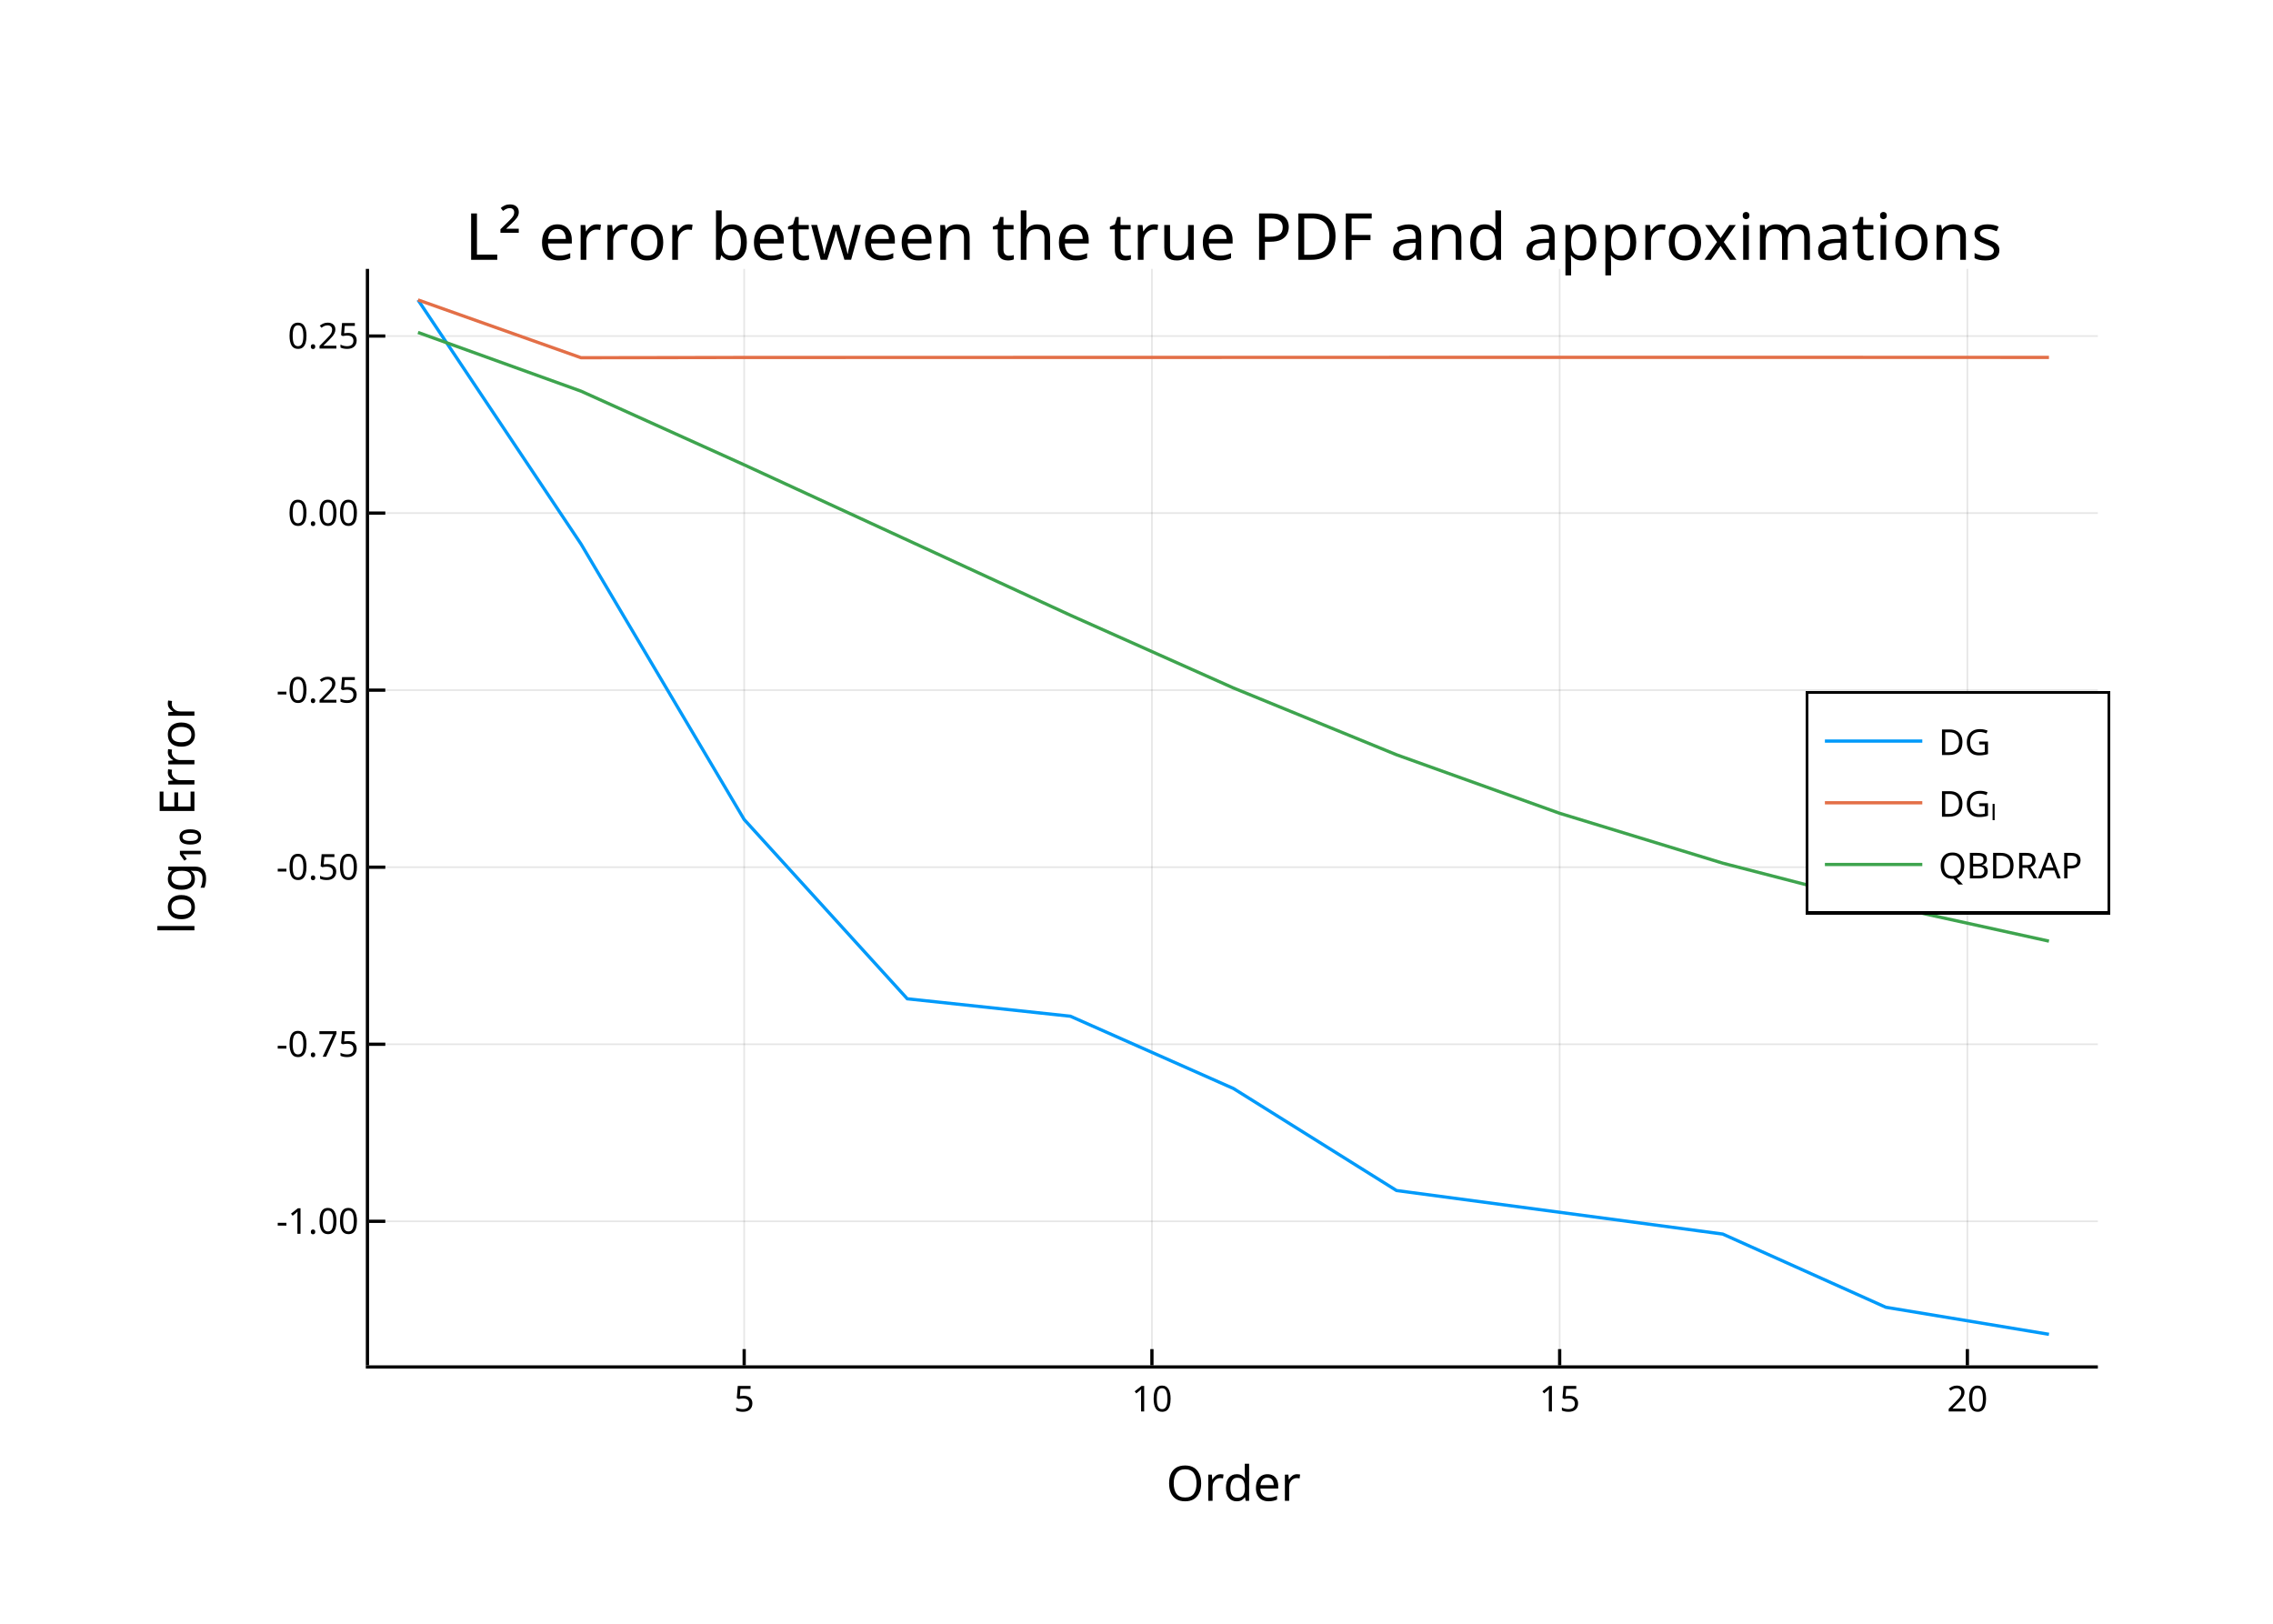
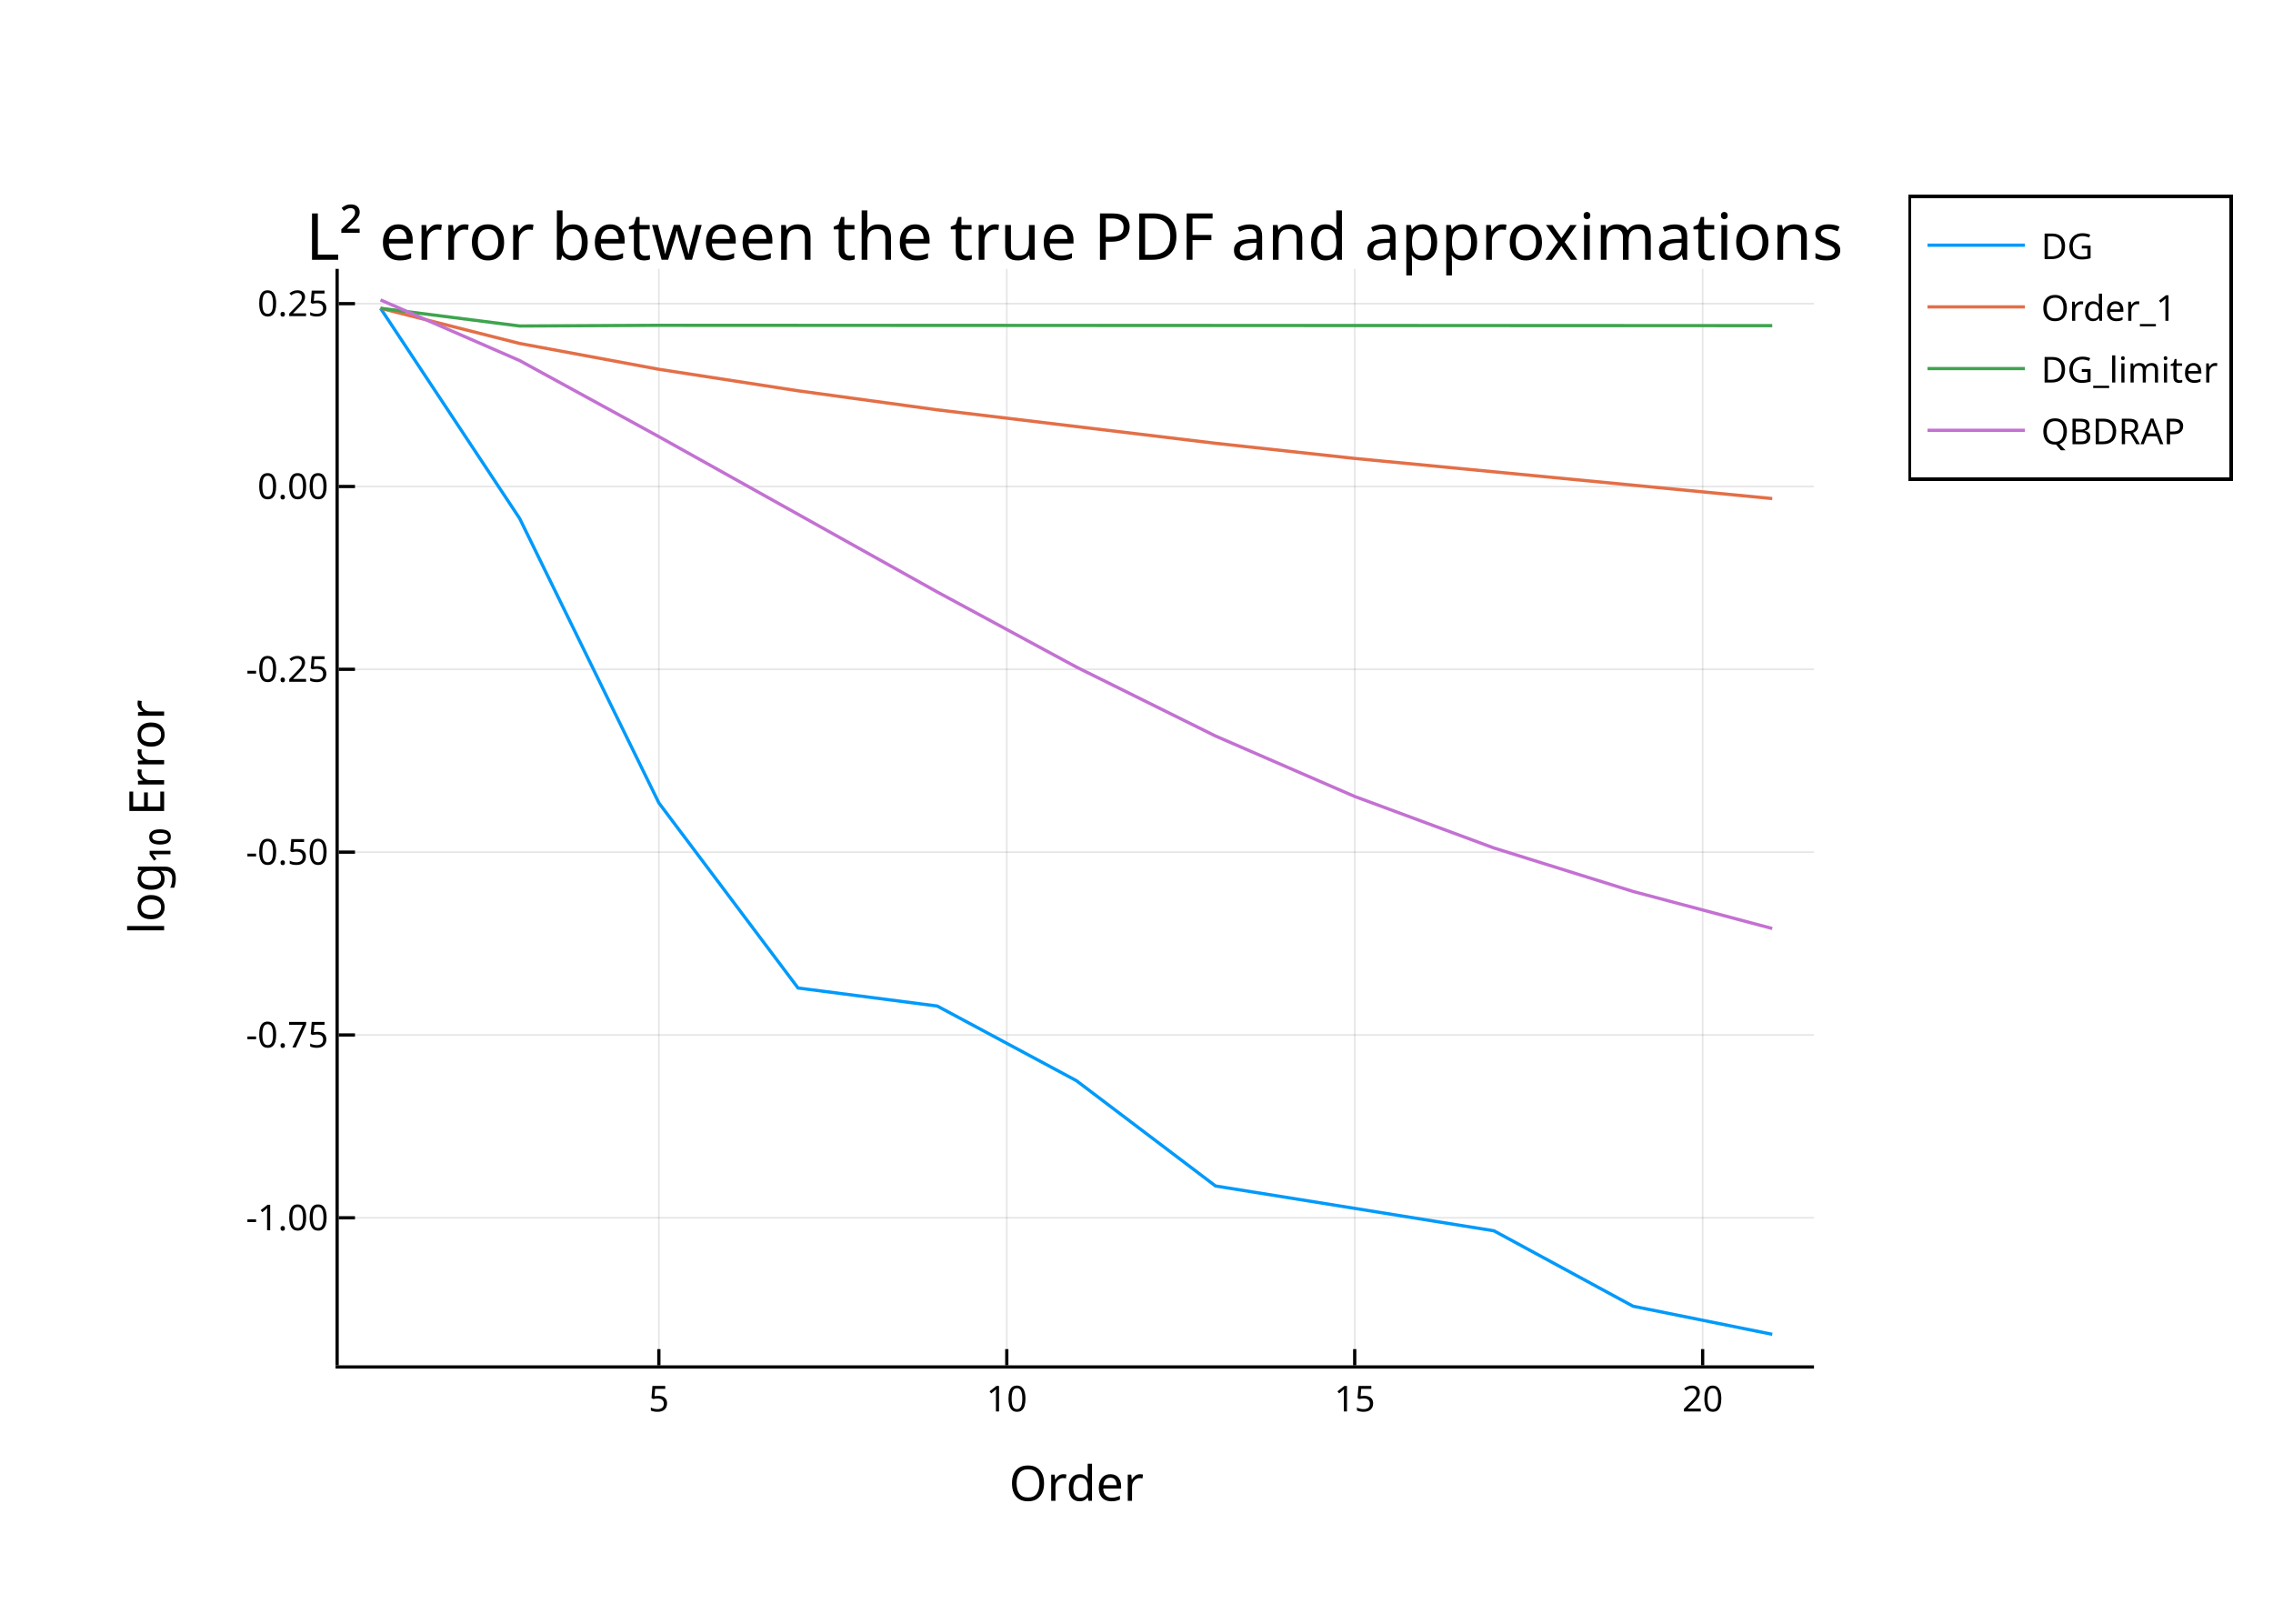
<svg xmlns="http://www.w3.org/2000/svg" class="main-svg" width="700" height="500" style="" viewBox="0 0 700 500">
  <rect x="0" y="0" width="700" height="500" style="fill: rgb(255, 255, 255); fill-opacity: 1;" />
-   <defs id="defs-f3bc08">
+   <defs id="defs-812075">
    <g class="clips">
-       <clipPath id="clipf3bc08xyplot" class="plotclip">
-         <rect width="532.404" height="337.635" />
-       </clipPath>
-       <clipPath class="axesclip" id="clipf3bc08x">
-         <rect x="113.659" y="0" width="532.404" height="500" />
-       </clipPath>
-       <clipPath class="axesclip" id="clipf3bc08y">
+       <clipPath id="clip812075xyplot" class="plotclip">
+         <rect width="454.318" height="337.635" />
+       </clipPath>
+       <clipPath class="axesclip" id="clip812075x">
+         <rect x="104.323" y="0" width="454.318" height="500" />
+       </clipPath>
+       <clipPath class="axesclip" id="clip812075y">
        <rect x="0" y="82.797" width="700" height="337.635" />
      </clipPath>
-       <clipPath class="axesclip" id="clipf3bc08xy">
-         <rect x="113.659" y="82.797" width="532.404" height="337.635" />
+       <clipPath class="axesclip" id="clip812075xy">
+         <rect x="104.323" y="82.797" width="454.318" height="337.635" />
      </clipPath>
    </g>
    <g class="gradients" />
  </defs>
  <g class="bglayer" />
  <g class="layer-below">
    <g class="imagelayer" />
    <g class="shapelayer" />
  </g>
  <g class="cartesianlayer">
    <g class="subplot xy">
      <g class="layer-subplot">
        <g class="shapelayer" />
        <g class="imagelayer" />
      </g>
      <g class="gridlayer">
        <g class="x">
-           <path class="xgrid crisp" transform="translate(229.1792,0)" d="M0,82.797v337.635" style="stroke: rgb(0, 0, 0); stroke-opacity: 0.1; stroke-width: 0.5px;" />
-           <path class="xgrid crisp" transform="translate(354.7492,0)" d="M0,82.797v337.635" style="stroke: rgb(0, 0, 0); stroke-opacity: 0.1; stroke-width: 0.5px;" />
-           <path class="xgrid crisp" transform="translate(480.3192,0)" d="M0,82.797v337.635" style="stroke: rgb(0, 0, 0); stroke-opacity: 0.1; stroke-width: 0.5px;" />
-           <path class="xgrid crisp" transform="translate(605.8792,0)" d="M0,82.797v337.635" style="stroke: rgb(0, 0, 0); stroke-opacity: 0.1; stroke-width: 0.5px;" />
+           <path class="xgrid crisp" transform="translate(202.9025,0)" d="M0,82.797v337.635" style="stroke: rgb(0, 0, 0); stroke-opacity: 0.1; stroke-width: 0.5px;" />
+           <path class="xgrid crisp" transform="translate(310.0525,0)" d="M0,82.797v337.635" style="stroke: rgb(0, 0, 0); stroke-opacity: 0.1; stroke-width: 0.5px;" />
+           <path class="xgrid crisp" transform="translate(417.2025,0)" d="M0,82.797v337.635" style="stroke: rgb(0, 0, 0); stroke-opacity: 0.1; stroke-width: 0.5px;" />
+           <path class="xgrid crisp" transform="translate(524.3525,0)" d="M0,82.797v337.635" style="stroke: rgb(0, 0, 0); stroke-opacity: 0.1; stroke-width: 0.5px;" />
        </g>
        <g class="y">
-           <path class="ygrid crisp" transform="translate(0,376.0769)" d="M113.659,0h532.404" style="stroke: rgb(0, 0, 0); stroke-opacity: 0.1; stroke-width: 0.5px;" />
-           <path class="ygrid crisp" transform="translate(0,321.5569)" d="M113.659,0h532.404" style="stroke: rgb(0, 0, 0); stroke-opacity: 0.1; stroke-width: 0.5px;" />
-           <path class="ygrid crisp" transform="translate(0,267.0369)" d="M113.659,0h532.404" style="stroke: rgb(0, 0, 0); stroke-opacity: 0.1; stroke-width: 0.5px;" />
-           <path class="ygrid crisp" transform="translate(0,212.5169)" d="M113.659,0h532.404" style="stroke: rgb(0, 0, 0); stroke-opacity: 0.1; stroke-width: 0.5px;" />
-           <path class="ygrid crisp" transform="translate(0,157.9969)" d="M113.659,0h532.404" style="stroke: rgb(0, 0, 0); stroke-opacity: 0.1; stroke-width: 0.5px;" />
-           <path class="ygrid crisp" transform="translate(0,103.4769)" d="M113.659,0h532.404" style="stroke: rgb(0, 0, 0); stroke-opacity: 0.1; stroke-width: 0.5px;" />
+           <path class="ygrid crisp" transform="translate(0,374.9969)" d="M104.323,0h454.318" style="stroke: rgb(0, 0, 0); stroke-opacity: 0.1; stroke-width: 0.5px;" />
+           <path class="ygrid crisp" transform="translate(0,318.6969)" d="M104.323,0h454.318" style="stroke: rgb(0, 0, 0); stroke-opacity: 0.1; stroke-width: 0.5px;" />
+           <path class="ygrid crisp" transform="translate(0,262.3969)" d="M104.323,0h454.318" style="stroke: rgb(0, 0, 0); stroke-opacity: 0.1; stroke-width: 0.5px;" />
+           <path class="ygrid crisp" transform="translate(0,206.0969)" d="M104.323,0h454.318" style="stroke: rgb(0, 0, 0); stroke-opacity: 0.1; stroke-width: 0.5px;" />
+           <path class="ygrid crisp" transform="translate(0,149.8069)" d="M104.323,0h454.318" style="stroke: rgb(0, 0, 0); stroke-opacity: 0.1; stroke-width: 0.5px;" />
+           <path class="ygrid crisp" transform="translate(0,93.50692)" d="M104.323,0h454.318" style="stroke: rgb(0, 0, 0); stroke-opacity: 0.1; stroke-width: 0.5px;" />
        </g>
      </g>
      <g class="zerolinelayer" />
      <path class="xlines-below" />
      <path class="ylines-below" />
      <g class="overlines-below" />
      <g class="xaxislayer-below" />
      <g class="yaxislayer-below" />
      <g class="overaxes-below" />
-       <g class="plot" transform="translate(113.6592,82.79692)" clip-path="url('#clipf3bc08xyplot')">
+       <g class="plot" transform="translate(104.3225,82.79692)" clip-path="url('#clip812075xyplot')">
        <g class="scatterlayer mlayer">
-           <g class="trace scatter trace11ae12" style="stroke-miterlimit: 2; opacity: 1;">
-             <g class="fills" />
-             <g class="errorbars" />
-             <g class="lines">
-               <path class="js-line" d="M15.07,9.56L65.29,84.75L115.52,169.56L165.75,224.76L215.98,230.13L266.2,252.39L316.43,283.81L416.88,297.21L467.11,319.75L517.34,328.08" style="vector-effect: non-scaling-stroke; fill: none; stroke: rgb(0, 154, 250); stroke-opacity: 1; stroke-width: 1px; opacity: 1;" />
-             </g>
-             <g class="points" />
-             <g class="text" />
-           </g>
-           <g class="trace scatter tracefa1fb1" style="stroke-miterlimit: 2; opacity: 1;">
-             <g class="fills" />
-             <g class="errorbars" />
-             <g class="lines">
-               <path class="js-line" d="M15.07,9.56L65.29,27.36L115.52,27.28L366.66,27.24L416.88,27.24L517.34,27.26" style="vector-effect: non-scaling-stroke; fill: none; stroke: rgb(227, 111, 71); stroke-opacity: 1; stroke-width: 1px; opacity: 1;" />
-             </g>
-             <g class="points" />
-             <g class="text" />
-           </g>
-           <g class="trace scatter traced39eb8" style="stroke-miterlimit: 2; opacity: 1;">
-             <g class="fills" />
-             <g class="errorbars" />
-             <g class="lines">
-               <path class="js-line" d="M15.07,19.57L65.29,37.66L115.52,60.34L215.98,106.65L266.2,129.05L316.43,149.62L366.66,167.64L416.88,183L467.11,195.97L517.34,207.01" style="vector-effect: non-scaling-stroke; fill: none; stroke: rgb(62, 164, 78); stroke-opacity: 1; stroke-width: 1px; opacity: 1;" />
+           <g class="trace scatter trace00ad22" style="stroke-miterlimit: 2; opacity: 1;">
+             <g class="fills" />
+             <g class="errorbars" />
+             <g class="lines">
+               <path class="js-line" d="M12.86,12.13L55.72,76.87L98.58,164.44L141.44,221.44L184.3,226.99L227.16,249.97L270.02,282.41L355.74,296.2L398.6,319.43L441.46,328.08" style="vector-effect: non-scaling-stroke; fill: none; stroke: rgb(0, 154, 250); stroke-opacity: 1; stroke-width: 1px; opacity: 1;" />
+             </g>
+             <g class="points" />
+             <g class="text" />
+           </g>
+           <g class="trace scatter trace2de7b8" style="stroke-miterlimit: 2; opacity: 1;">
+             <g class="fills" />
+             <g class="errorbars" />
+             <g class="lines">
+               <path class="js-line" d="M12.86,12.13L55.72,22.97L98.58,30.92L141.44,37.54L184.3,43.4L270.02,53.71L312.88,58.37L441.46,70.73" style="vector-effect: non-scaling-stroke; fill: none; stroke: rgb(227, 111, 71); stroke-opacity: 1; stroke-width: 1px; opacity: 1;" />
+             </g>
+             <g class="points" />
+             <g class="text" />
+           </g>
+           <g class="trace scatter trace4b6c98" style="stroke-miterlimit: 2; opacity: 1;">
+             <g class="fills" />
+             <g class="errorbars" />
+             <g class="lines">
+               <path class="js-line" d="M12.86,12.13L55.72,17.59L98.58,17.38L441.46,17.48" style="vector-effect: non-scaling-stroke; fill: none; stroke: rgb(62, 164, 78); stroke-opacity: 1; stroke-width: 1px; opacity: 1;" />
+             </g>
+             <g class="points" />
+             <g class="text" />
+           </g>
+           <g class="trace scatter tracebe745e" style="stroke-miterlimit: 2; opacity: 1;">
+             <g class="fills" />
+             <g class="errorbars" />
+             <g class="lines">
+               <path class="js-line" d="M12.86,9.56L55.72,28.24L98.58,51.66L184.3,99.48L227.16,122.61L270.02,143.85L312.88,162.46L355.74,178.32L398.6,191.71L441.46,203.12" style="vector-effect: non-scaling-stroke; fill: none; stroke: rgb(195, 113, 210); stroke-opacity: 1; stroke-width: 1px; opacity: 1;" />
            </g>
            <g class="points" />
            <g class="text" />
          </g>
        </g>
      </g>
      <g class="overplot" />
-       <path class="xlines-above crisp" d="M112.659,420.932H646.063" style="fill: none; stroke-width: 1px; stroke: rgb(0, 0, 0); stroke-opacity: 1;" />
-       <path class="ylines-above crisp" d="M113.159,82.797V420.432" style="fill: none; stroke-width: 1px; stroke: rgb(0, 0, 0); stroke-opacity: 1;" />
+       <path class="xlines-above crisp" d="M103.323,420.932H558.64" style="fill: none; stroke-width: 1px; stroke: rgb(0, 0, 0); stroke-opacity: 1;" />
+       <path class="ylines-above crisp" d="M103.823,82.797V420.432" style="fill: none; stroke-width: 1px; stroke: rgb(0, 0, 0); stroke-opacity: 1;" />
      <g class="overlines-above" />
      <g class="xaxislayer-above">
-         <path class="xtick ticks crisp" d="M0,420.432v-5" transform="translate(229.1792,0)" style="stroke: rgb(0, 0, 0); stroke-opacity: 1; stroke-width: 1px;" />
-         <path class="xtick ticks crisp" d="M0,420.432v-5" transform="translate(354.7492,0)" style="stroke: rgb(0, 0, 0); stroke-opacity: 1; stroke-width: 1px;" />
-         <path class="xtick ticks crisp" d="M0,420.432v-5" transform="translate(480.3192,0)" style="stroke: rgb(0, 0, 0); stroke-opacity: 1; stroke-width: 1px;" />
-         <path class="xtick ticks crisp" d="M0,420.432v-5" transform="translate(605.8792,0)" style="stroke: rgb(0, 0, 0); stroke-opacity: 1; stroke-width: 1px;" />
-         <g class="xtick">
-           <text text-anchor="middle" x="0" y="434.632" transform="translate(229.1792,0)" style="font-family: sans-serif; font-size: 11px; fill: rgb(0, 0, 0); fill-opacity: 1; white-space: pre;">5</text>
-         </g>
-         <g class="xtick">
-           <text text-anchor="middle" x="0" y="434.632" transform="translate(354.7492,0)" style="font-family: sans-serif; font-size: 11px; fill: rgb(0, 0, 0); fill-opacity: 1; white-space: pre;">10</text>
-         </g>
-         <g class="xtick">
-           <text text-anchor="middle" x="0" y="434.632" transform="translate(480.3192,0)" style="font-family: sans-serif; font-size: 11px; fill: rgb(0, 0, 0); fill-opacity: 1; white-space: pre;">15</text>
-         </g>
-         <g class="xtick">
-           <text text-anchor="middle" x="0" y="434.632" transform="translate(605.8792,0)" style="font-family: sans-serif; font-size: 11px; fill: rgb(0, 0, 0); fill-opacity: 1; white-space: pre;">20</text>
+         <path class="xtick ticks crisp" d="M0,420.432v-5" transform="translate(202.9025,0)" style="stroke: rgb(0, 0, 0); stroke-opacity: 1; stroke-width: 1px;" />
+         <path class="xtick ticks crisp" d="M0,420.432v-5" transform="translate(310.0525,0)" style="stroke: rgb(0, 0, 0); stroke-opacity: 1; stroke-width: 1px;" />
+         <path class="xtick ticks crisp" d="M0,420.432v-5" transform="translate(417.2025,0)" style="stroke: rgb(0, 0, 0); stroke-opacity: 1; stroke-width: 1px;" />
+         <path class="xtick ticks crisp" d="M0,420.432v-5" transform="translate(524.3525,0)" style="stroke: rgb(0, 0, 0); stroke-opacity: 1; stroke-width: 1px;" />
+         <g class="xtick">
+           <text text-anchor="middle" x="0" y="434.632" transform="translate(202.9025,0)" style="font-family: sans-serif; font-size: 11px; fill: rgb(0, 0, 0); fill-opacity: 1; white-space: pre;">5</text>
+         </g>
+         <g class="xtick">
+           <text text-anchor="middle" x="0" y="434.632" transform="translate(310.0525,0)" style="font-family: sans-serif; font-size: 11px; fill: rgb(0, 0, 0); fill-opacity: 1; white-space: pre;">10</text>
+         </g>
+         <g class="xtick">
+           <text text-anchor="middle" x="0" y="434.632" transform="translate(417.2025,0)" style="font-family: sans-serif; font-size: 11px; fill: rgb(0, 0, 0); fill-opacity: 1; white-space: pre;">15</text>
+         </g>
+         <g class="xtick">
+           <text text-anchor="middle" x="0" y="434.632" transform="translate(524.3525,0)" style="font-family: sans-serif; font-size: 11px; fill: rgb(0, 0, 0); fill-opacity: 1; white-space: pre;">20</text>
        </g>
      </g>
      <g class="yaxislayer-above">
-         <path class="ytick ticks crisp" d="M113.659,0h5" transform="translate(0,376.0769)" style="stroke: rgb(0, 0, 0); stroke-opacity: 1; stroke-width: 1px;" />
-         <path class="ytick ticks crisp" d="M113.659,0h5" transform="translate(0,321.5569)" style="stroke: rgb(0, 0, 0); stroke-opacity: 1; stroke-width: 1px;" />
-         <path class="ytick ticks crisp" d="M113.659,0h5" transform="translate(0,267.0369)" style="stroke: rgb(0, 0, 0); stroke-opacity: 1; stroke-width: 1px;" />
-         <path class="ytick ticks crisp" d="M113.659,0h5" transform="translate(0,212.5169)" style="stroke: rgb(0, 0, 0); stroke-opacity: 1; stroke-width: 1px;" />
-         <path class="ytick ticks crisp" d="M113.659,0h5" transform="translate(0,157.9969)" style="stroke: rgb(0, 0, 0); stroke-opacity: 1; stroke-width: 1px;" />
-         <path class="ytick ticks crisp" d="M113.659,0h5" transform="translate(0,103.4769)" style="stroke: rgb(0, 0, 0); stroke-opacity: 1; stroke-width: 1px;" />
-         <g class="ytick">
-           <text text-anchor="end" x="110.459" y="3.85" transform="translate(0,376.0769)" style="font-family: sans-serif; font-size: 11px; fill: rgb(0, 0, 0); fill-opacity: 1; white-space: pre;">-1.00</text>
-         </g>
-         <g class="ytick">
-           <text text-anchor="end" x="110.459" y="3.85" transform="translate(0,321.5569)" style="font-family: sans-serif; font-size: 11px; fill: rgb(0, 0, 0); fill-opacity: 1; white-space: pre;">-0.75</text>
-         </g>
-         <g class="ytick">
-           <text text-anchor="end" x="110.459" y="3.85" transform="translate(0,267.0369)" style="font-family: sans-serif; font-size: 11px; fill: rgb(0, 0, 0); fill-opacity: 1; white-space: pre;">-0.50</text>
-         </g>
-         <g class="ytick">
-           <text text-anchor="end" x="110.459" y="3.85" transform="translate(0,212.5169)" style="font-family: sans-serif; font-size: 11px; fill: rgb(0, 0, 0); fill-opacity: 1; white-space: pre;">-0.25</text>
-         </g>
-         <g class="ytick">
-           <text text-anchor="end" x="110.459" y="3.85" transform="translate(0,157.9969)" style="font-family: sans-serif; font-size: 11px; fill: rgb(0, 0, 0); fill-opacity: 1; white-space: pre;">0.00</text>
-         </g>
-         <g class="ytick">
-           <text text-anchor="end" x="110.459" y="3.85" transform="translate(0,103.4769)" style="font-family: sans-serif; font-size: 11px; fill: rgb(0, 0, 0); fill-opacity: 1; white-space: pre;">0.25</text>
+         <path class="ytick ticks crisp" d="M104.323,0h5" transform="translate(0,374.9969)" style="stroke: rgb(0, 0, 0); stroke-opacity: 1; stroke-width: 1px;" />
+         <path class="ytick ticks crisp" d="M104.323,0h5" transform="translate(0,318.6969)" style="stroke: rgb(0, 0, 0); stroke-opacity: 1; stroke-width: 1px;" />
+         <path class="ytick ticks crisp" d="M104.323,0h5" transform="translate(0,262.3969)" style="stroke: rgb(0, 0, 0); stroke-opacity: 1; stroke-width: 1px;" />
+         <path class="ytick ticks crisp" d="M104.323,0h5" transform="translate(0,206.0969)" style="stroke: rgb(0, 0, 0); stroke-opacity: 1; stroke-width: 1px;" />
+         <path class="ytick ticks crisp" d="M104.323,0h5" transform="translate(0,149.8069)" style="stroke: rgb(0, 0, 0); stroke-opacity: 1; stroke-width: 1px;" />
+         <path class="ytick ticks crisp" d="M104.323,0h5" transform="translate(0,93.50692)" style="stroke: rgb(0, 0, 0); stroke-opacity: 1; stroke-width: 1px;" />
+         <g class="ytick">
+           <text text-anchor="end" x="101.123" y="3.85" transform="translate(0,374.9969)" style="font-family: sans-serif; font-size: 11px; fill: rgb(0, 0, 0); fill-opacity: 1; white-space: pre;">-1.00</text>
+         </g>
+         <g class="ytick">
+           <text text-anchor="end" x="101.123" y="3.85" transform="translate(0,318.6969)" style="font-family: sans-serif; font-size: 11px; fill: rgb(0, 0, 0); fill-opacity: 1; white-space: pre;">-0.75</text>
+         </g>
+         <g class="ytick">
+           <text text-anchor="end" x="101.123" y="3.85" transform="translate(0,262.3969)" style="font-family: sans-serif; font-size: 11px; fill: rgb(0, 0, 0); fill-opacity: 1; white-space: pre;">-0.50</text>
+         </g>
+         <g class="ytick">
+           <text text-anchor="end" x="101.123" y="3.85" transform="translate(0,206.0969)" style="font-family: sans-serif; font-size: 11px; fill: rgb(0, 0, 0); fill-opacity: 1; white-space: pre;">-0.25</text>
+         </g>
+         <g class="ytick">
+           <text text-anchor="end" x="101.123" y="3.85" transform="translate(0,149.8069)" style="font-family: sans-serif; font-size: 11px; fill: rgb(0, 0, 0); fill-opacity: 1; white-space: pre;">0.00</text>
+         </g>
+         <g class="ytick">
+           <text text-anchor="end" x="101.123" y="3.85" transform="translate(0,93.50692)" style="font-family: sans-serif; font-size: 11px; fill: rgb(0, 0, 0); fill-opacity: 1; white-space: pre;">0.25</text>
        </g>
      </g>
      <g class="overaxes-above" />
    </g>
  </g>
  <g class="polarlayer" />
  <g class="ternarylayer" />
  <g class="geolayer" />
  <g class="funnelarealayer" />
  <g class="pielayer" />
  <g class="treemaplayer" />
  <g class="sunburstlayer" />
  <g class="glimages" />
-   <defs id="topdefs-f3bc08">
+   <defs id="topdefs-812075">
    <g class="clips" />
-     <clipPath id="legendf3bc08">
-       <rect width="92" height="67" x="1" y="1" />
+     <clipPath id="legend812075">
+       <rect width="98" height="86" x="1" y="1" />
    </clipPath>
  </defs>
  <g class="layer-above">
    <g class="imagelayer" />
    <g class="shapelayer" />
  </g>
  <g class="infolayer">
-     <g class="legend" pointer-events="all" transform="translate(556,212.7)">
-       <rect class="bg" shape-rendering="crispEdges" width="93" height="68" x="0.5" y="0.5" style="stroke: rgb(0, 0, 0); stroke-opacity: 1; fill: rgb(255, 255, 255); fill-opacity: 1; stroke-width: 1px;" />
-       <g class="scrollbox" transform="" clip-path="url('#legendf3bc08')">
+     <g class="legend" pointer-events="all" transform="translate(587.6,60)">
+       <rect class="bg" shape-rendering="crispEdges" width="99" height="87" x="0.5" y="0.5" style="stroke: rgb(0, 0, 0); stroke-opacity: 1; fill: rgb(255, 255, 255); fill-opacity: 1; stroke-width: 1px;" />
+       <g class="scrollbox" transform="" clip-path="url('#legend812075')">
        <g class="groups">
          <g class="traces" transform="translate(1,15.5)" style="opacity: 1;">
            <text class="legendtext" text-anchor="start" x="40" y="4.29" style="font-family: sans-serif; font-size: 11px; fill: rgb(0, 0, 0); fill-opacity: 1; white-space: pre;">DG</text>
            <g class="layers" style="opacity: 1;">
              <g class="legendfill" />
              <g class="legendlines">
                <path class="js-line" d="M5,0h30" style="fill: none; stroke: rgb(0, 154, 250); stroke-opacity: 1; stroke-width: 1px;" />
              </g>
              <g class="legendsymbols">
                <g class="legendpoints" />
              </g>
            </g>
-             <rect class="legendtoggle" x="0" y="-9.5" width="86.469" height="19" style="fill: rgb(0, 0, 0); fill-opacity: 0;" />
+             <rect class="legendtoggle" x="0" y="-9.5" width="92.109" height="19" style="fill: rgb(0, 0, 0); fill-opacity: 0;" />
          </g>
          <g class="traces" transform="translate(1,34.5)" style="opacity: 1;">
-             <text class="legendtext" text-anchor="start" x="40" y="4.29" style="font-family: sans-serif; font-size: 11px; fill: rgb(0, 0, 0); fill-opacity: 1; white-space: pre;">DGₗ</text>
+             <text class="legendtext" text-anchor="start" x="40" y="4.29" style="font-family: sans-serif; font-size: 11px; fill: rgb(0, 0, 0); fill-opacity: 1; white-space: pre;">Order_1</text>
            <g class="layers" style="opacity: 1;">
              <g class="legendfill" />
              <g class="legendlines">
                <path class="js-line" d="M5,0h30" style="fill: none; stroke: rgb(227, 111, 71); stroke-opacity: 1; stroke-width: 1px;" />
              </g>
              <g class="legendsymbols">
                <g class="legendpoints" />
              </g>
            </g>
-             <rect class="legendtoggle" x="0" y="-9.5" width="86.469" height="19" style="fill: rgb(0, 0, 0); fill-opacity: 0;" />
+             <rect class="legendtoggle" x="0" y="-9.5" width="92.109" height="19" style="fill: rgb(0, 0, 0); fill-opacity: 0;" />
          </g>
          <g class="traces" transform="translate(1,53.5)" style="opacity: 1;">
+             <text class="legendtext" text-anchor="start" x="40" y="4.29" style="font-family: sans-serif; font-size: 11px; fill: rgb(0, 0, 0); fill-opacity: 1; white-space: pre;">DG_limiter</text>
+             <g class="layers" style="opacity: 1;">
+               <g class="legendfill" />
+               <g class="legendlines">
+                 <path class="js-line" d="M5,0h30" style="fill: none; stroke: rgb(62, 164, 78); stroke-opacity: 1; stroke-width: 1px;" />
+               </g>
+               <g class="legendsymbols">
+                 <g class="legendpoints" />
+               </g>
+             </g>
+             <rect class="legendtoggle" x="0" y="-9.5" width="92.109" height="19" style="fill: rgb(0, 0, 0); fill-opacity: 0;" />
+           </g>
+           <g class="traces" transform="translate(1,72.5)" style="opacity: 1;">
            <text class="legendtext" text-anchor="start" x="40" y="4.29" style="font-family: sans-serif; font-size: 11px; fill: rgb(0, 0, 0); fill-opacity: 1; white-space: pre;">QBDRAP</text>
            <g class="layers" style="opacity: 1;">
              <g class="legendfill" />
              <g class="legendlines">
-                 <path class="js-line" d="M5,0h30" style="fill: none; stroke: rgb(62, 164, 78); stroke-opacity: 1; stroke-width: 1px;" />
-               </g>
-               <g class="legendsymbols">
-                 <g class="legendpoints" />
-               </g>
-             </g>
-             <rect class="legendtoggle" x="0" y="-9.5" width="86.469" height="19" style="fill: rgb(0, 0, 0); fill-opacity: 0;" />
+                 <path class="js-line" d="M5,0h30" style="fill: none; stroke: rgb(195, 113, 210); stroke-opacity: 1; stroke-width: 1px;" />
+               </g>
+               <g class="legendsymbols">
+                 <g class="legendpoints" />
+               </g>
+             </g>
+             <rect class="legendtoggle" x="0" y="-9.5" width="92.109" height="19" style="fill: rgb(0, 0, 0); fill-opacity: 0;" />
          </g>
        </g>
      </g>
      <rect class="scrollbar" rx="20" ry="3" width="0" height="0" x="0" y="0" style="fill: rgb(128, 139, 164); fill-opacity: 1;" />
    </g>
    <g class="g-gtitle" />
    <g class="g-xtitle">
-       <text class="xtitle" x="379.861" y="462.141" text-anchor="middle" style="font-family: sans-serif; font-size: 15px; fill: rgb(0, 0, 0); opacity: 1; font-weight: normal; white-space: pre;">Order</text>
+       <text class="xtitle" x="331.481" y="462.141" text-anchor="middle" style="font-family: sans-serif; font-size: 15px; fill: rgb(0, 0, 0); opacity: 1; font-weight: normal; white-space: pre;">Order</text>
    </g>
    <g class="g-ytitle">
-       <text class="ytitle" transform="rotate(-90,59.875,251.6146)" x="59.875" y="251.615" text-anchor="middle" style="font-family: sans-serif; font-size: 15px; fill: rgb(0, 0, 0); opacity: 1; font-weight: normal; white-space: pre;">log₁₀ Error</text>
+       <text class="ytitle" transform="rotate(-90,50.54688,251.6146)" x="50.547" y="251.615" text-anchor="middle" style="font-family: sans-serif; font-size: 15px; fill: rgb(0, 0, 0); opacity: 1; font-weight: normal; white-space: pre;">log₁₀ Error</text>
    </g>
    <g class="annotation" data-index="0" style="opacity: 1;">
-       <g class="annotation-text-g" transform="rotate(0,379.8611,73)">
-         <g class="cursor-pointer" transform="translate(155,60)">
+       <g class="annotation-text-g" transform="rotate(0,331.4815,73)">
+         <g class="cursor-pointer" transform="translate(106,60)">
          <rect class="bg" x="0.5" y="0.5" width="449" height="25" style="stroke-width: 1px; stroke: rgb(0, 0, 0); stroke-opacity: 0; fill: rgb(0, 0, 0); fill-opacity: 0;" />
          <text class="annotation-text" text-anchor="middle" x="224.891" y="20" style="font-family: sans-serif; font-size: 20px; fill: rgb(0, 0, 0); fill-opacity: 1; white-space: pre;">L² error between the true PDF and approximations</text>
        </g>
      </g>
    </g>
  </g>
</svg>
